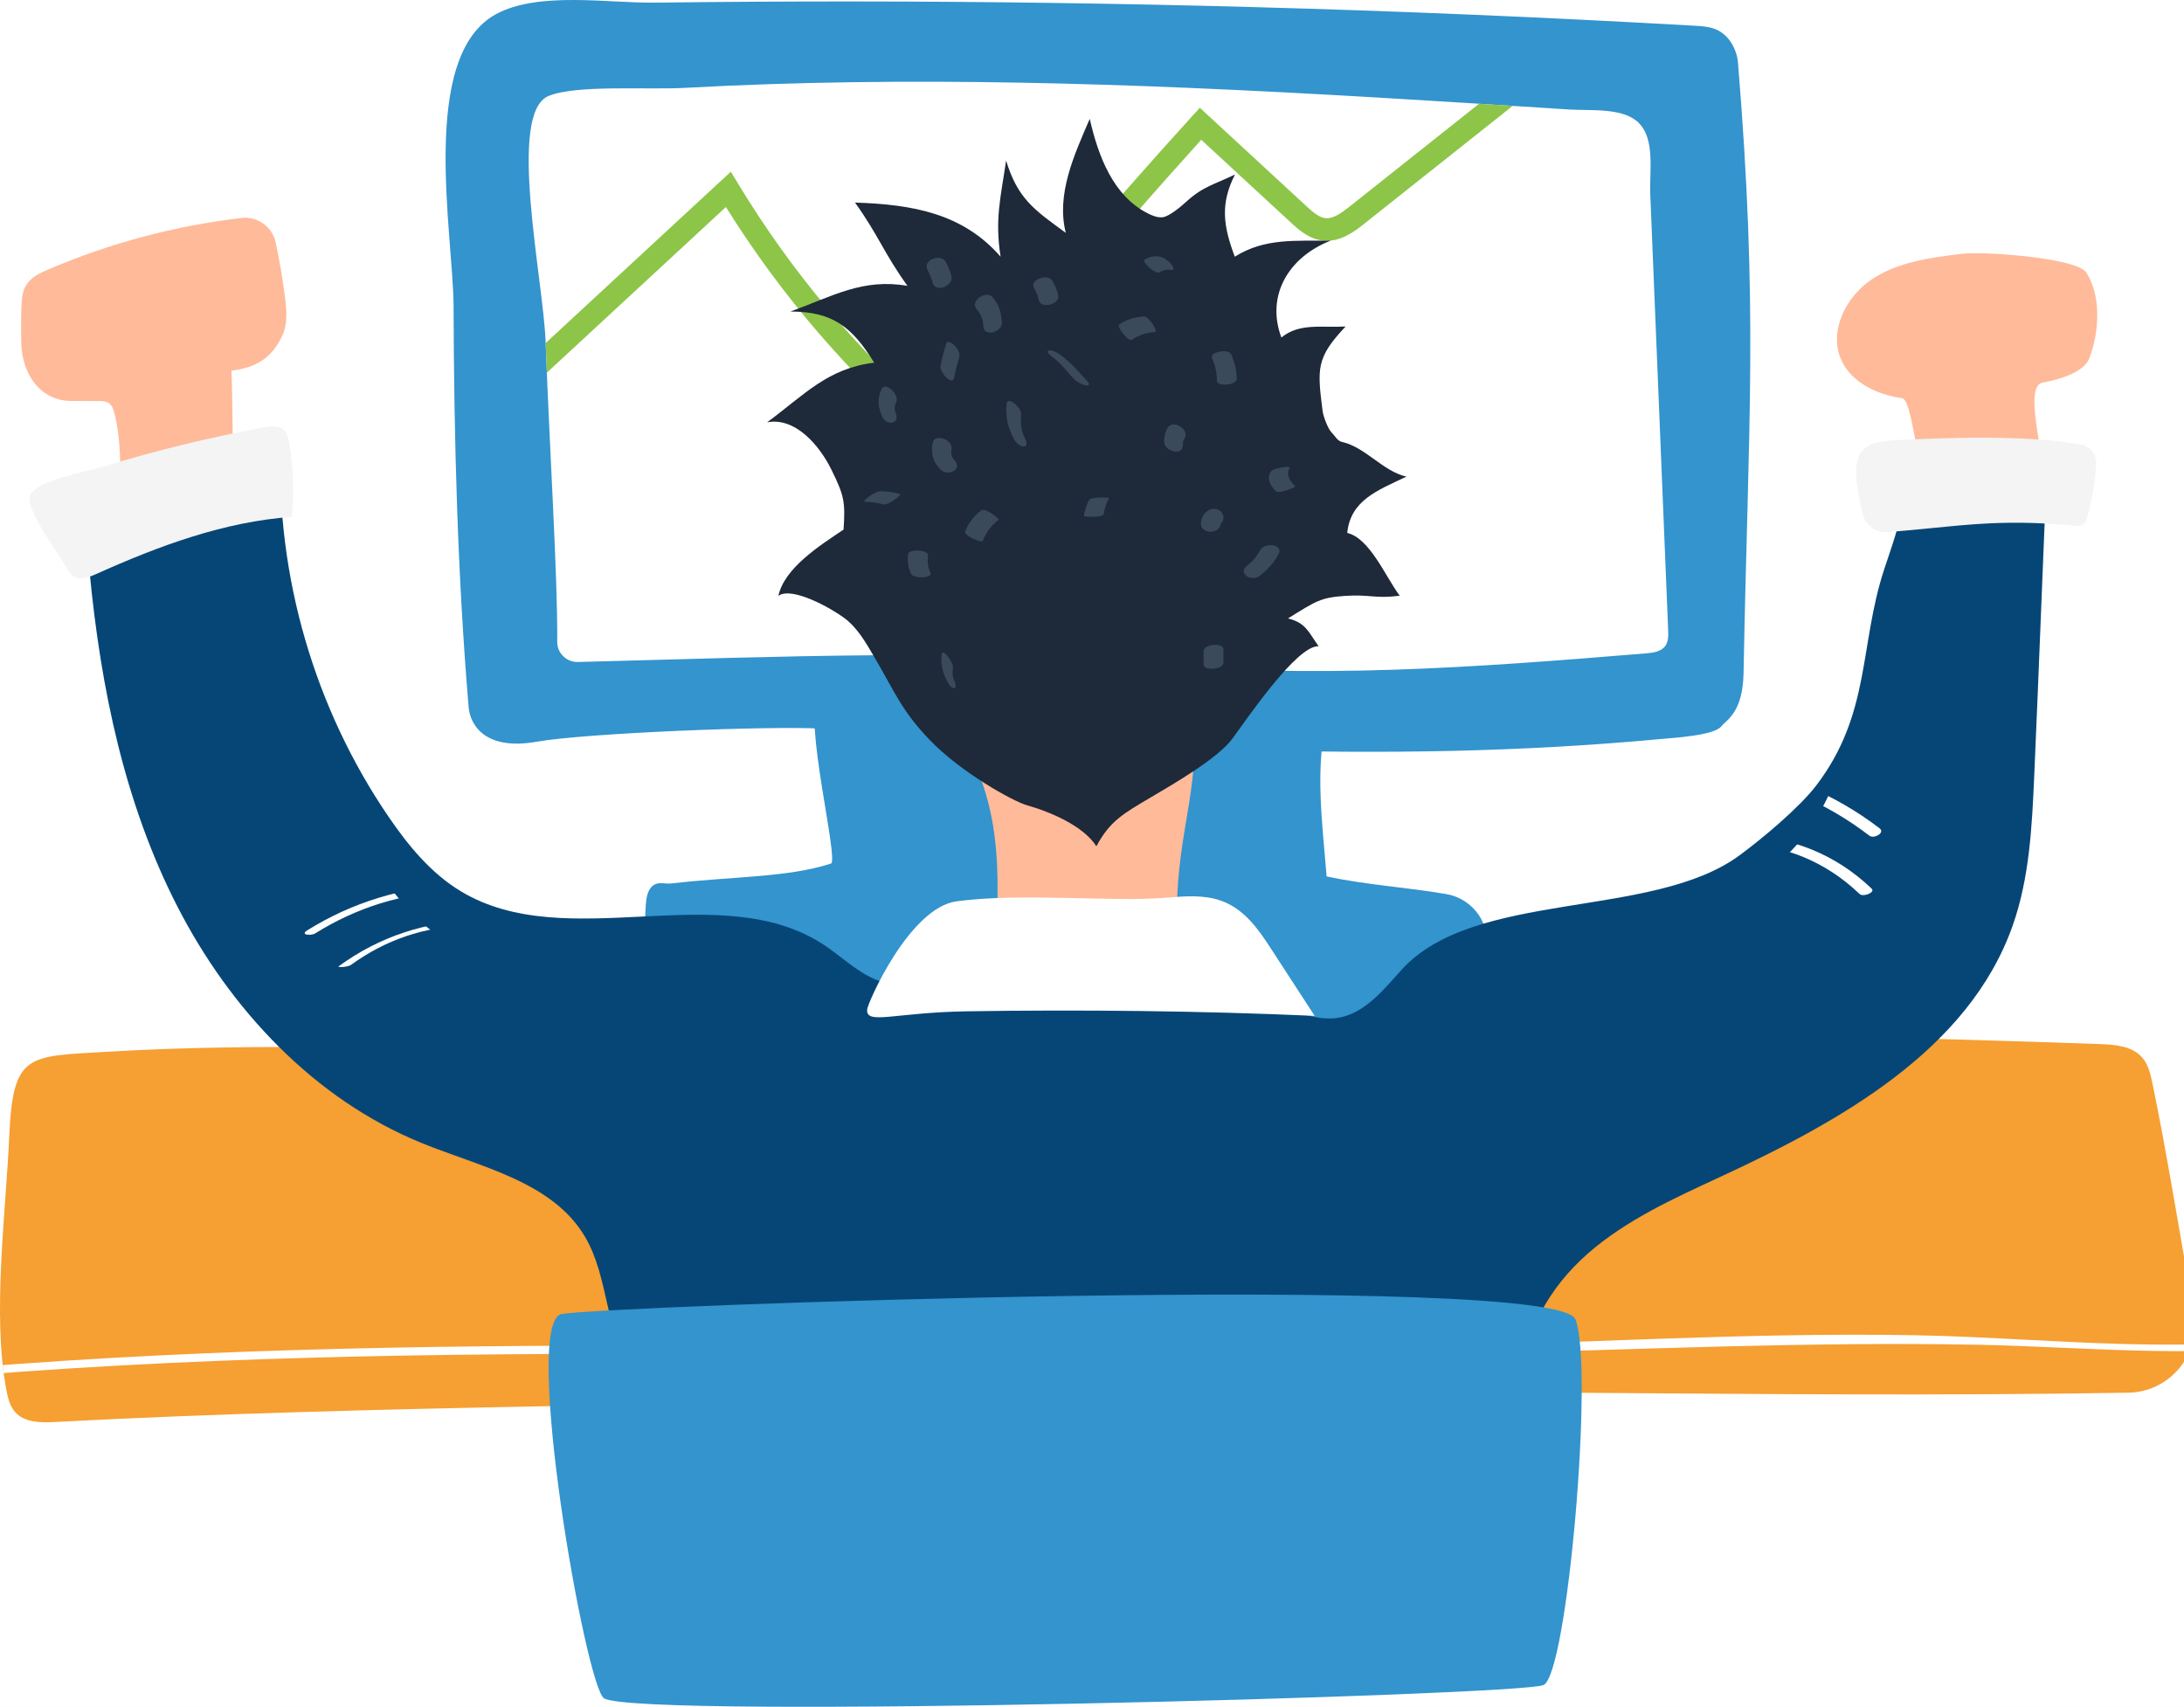
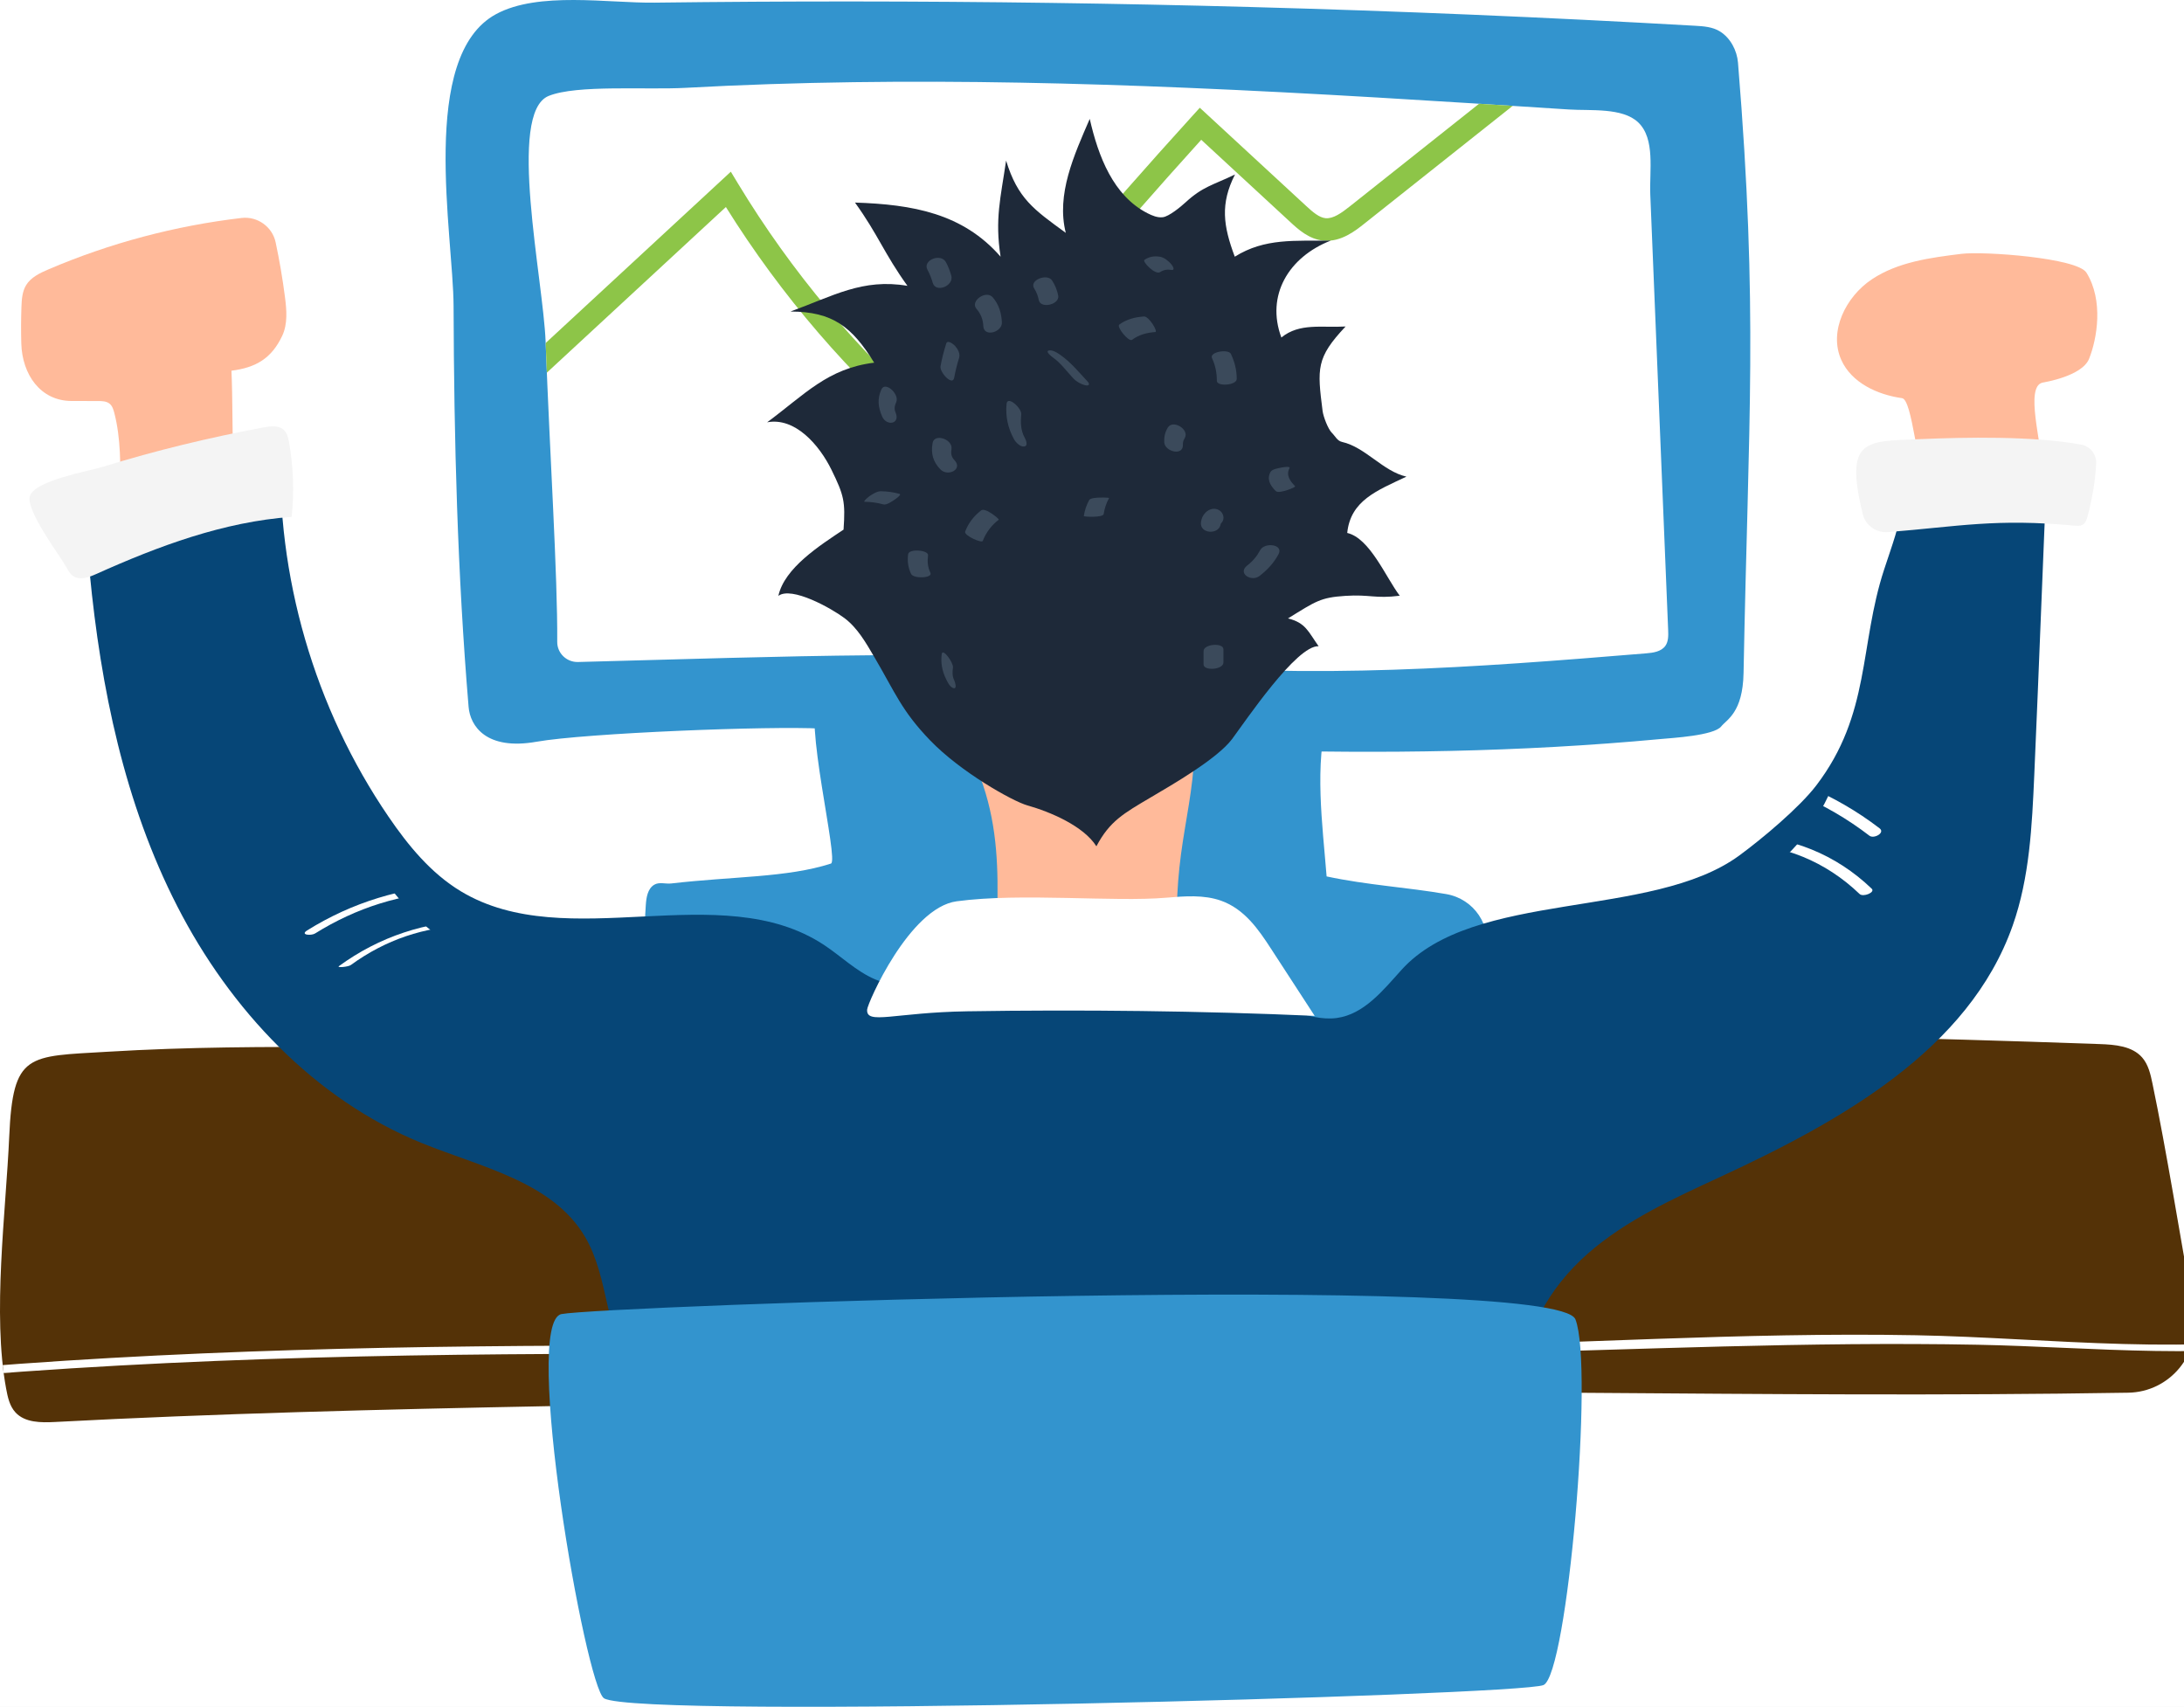
<svg xmlns="http://www.w3.org/2000/svg" width="238" height="186" viewBox="0 0 238 186" fill="none">
-   <g clip-path="url(#clip0_998_10982)">
+   <g clip-path="url(#clip0_998_17066)">
    <rect width="238" height="186" fill="white" />
-     <path d="M228.814 113.778C230.484 113.837 232.355 113.989 233.446 115.247C234.123 116.025 234.356 117.08 234.565 118.086C236.07 125.286 237.574 134.691 239.077 143.061C239.883 147.537 236.49 151.695 231.924 151.77C191.144 152.444 154.458 151.003 113.678 152.153C79.136 153.126 40.493 153.131 5.987 154.961C4.459 155.041 2.713 155.041 1.681 153.914C1.048 153.225 0.841 152.256 0.67 151.336C-0.849 143.165 0.637 132.154 1.005 123.853C1.41 114.692 3.018 115.136 11.736 114.613C29.405 113.549 45.35 114.558 63.04 113.902C98.417 112.593 133.825 112.105 169.227 112.438C189.094 112.625 208.959 113.072 228.814 113.778Z" fill="#F69F32" />
-     <mask id="mask0_998_10982" style="mask-type:luminance" maskUnits="userSpaceOnUse" x="0" y="112" width="240" height="43">
+     <path d="M228.814 113.778C230.484 113.837 232.355 113.989 233.446 115.247C234.123 116.025 234.356 117.08 234.565 118.086C236.07 125.286 237.574 134.691 239.077 143.061C239.883 147.537 236.49 151.695 231.924 151.77C191.144 152.444 154.458 151.003 113.678 152.153C79.136 153.126 40.493 153.131 5.987 154.961C4.459 155.041 2.713 155.041 1.681 153.914C1.048 153.225 0.841 152.256 0.67 151.336C-0.849 143.165 0.637 132.154 1.005 123.853C1.41 114.692 3.018 115.136 11.736 114.613C29.405 113.549 45.35 114.558 63.04 113.902C98.417 112.593 133.825 112.105 169.227 112.438C189.094 112.625 208.959 113.072 228.814 113.778Z" fill="#543207" />
+     <mask id="mask0_998_17066" style="mask-type:luminance" maskUnits="userSpaceOnUse" x="0" y="112" width="240" height="43">
      <path d="M228.814 113.778C230.484 113.837 232.355 113.989 233.446 115.247C234.123 116.025 234.356 117.08 234.565 118.086C236.07 125.286 237.574 134.691 239.077 143.061C239.883 147.537 236.49 151.695 231.924 151.77C191.144 152.444 154.458 151.003 113.678 152.153C79.136 153.126 40.493 153.131 5.987 154.961C4.459 155.041 2.713 155.041 1.681 153.914C1.048 153.225 0.841 152.256 0.67 151.336C-0.849 143.165 0.637 132.154 1.005 123.853C1.41 114.692 3.018 115.136 11.736 114.613C29.405 113.549 45.35 114.558 63.04 113.902C98.417 112.593 133.825 112.105 169.227 112.438C189.094 112.625 208.959 113.072 228.814 113.778Z" fill="white" />
    </mask>
-     <g mask="url(#mask0_998_10982)">
+     <g mask="url(#mask0_998_17066)">
      <path d="M-7.998 150.312C47.942 145.307 104.073 148.871 160.123 147.519C178.659 147.073 196.984 146.191 215.525 146.544C227.987 146.782 241.8 148.36 254.115 145.804C254.999 145.62 254.769 144.809 253.895 144.99C239.579 147.961 223.297 145.774 208.774 145.508C189.804 145.158 170.947 146.499 151.979 146.794C98.695 147.621 45.342 144.669 -7.829 149.427C-8.569 149.493 -8.983 150.4 -7.998 150.312Z" fill="white" />
    </g>
    <path d="M12.462 45.017C12.365 44.642 12.247 44.243 11.945 43.995C11.606 43.716 11.129 43.702 10.689 43.702L7.801 43.697C4.406 43.692 2.415 40.809 2.321 37.428C2.284 36.097 2.29 34.766 2.337 33.435C2.366 32.627 2.422 31.783 2.838 31.088C3.358 30.224 4.338 29.758 5.27 29.359C11.968 26.492 19.087 24.6 26.328 23.752C28.052 23.551 29.676 24.711 30.036 26.402C30.455 28.372 30.795 30.36 31.052 32.355C31.237 33.783 31.367 35.298 30.753 36.598C29.604 39.034 27.904 40.064 25.223 40.397C25.489 46.542 25 52.265 26.577 58.212C26.317 57.236 14.759 61.625 13.837 61.731C12.295 56.756 13.882 50.541 12.462 45.017Z" fill="#FFBA9A" />
    <path d="M184.709 2.806C185.652 2.86 186.643 2.929 187.441 3.432C188.578 4.146 189.288 5.497 189.397 6.831C191.621 33.949 190.528 45.626 190.003 73.345C189.921 77.674 188.167 78.411 187.57 79.161C186.771 80.166 182.228 80.419 180.947 80.539C149.999 83.422 121.381 81.199 89.475 79.4C83.99 79.091 63.866 79.878 58.457 80.833C52.983 81.798 51.239 79.116 51.065 77.035C49.849 62.512 49.475 47.934 49.428 33.365C49.404 25.589 45.607 6.118 54.058 1.54C58.677 -0.962 66.295 0.353 71.331 0.289C78.532 0.199 85.734 0.155 92.936 0.159C107.339 0.169 121.744 0.369 136.142 0.76C152.341 1.2 168.533 1.883 184.709 2.806Z" fill="#3394CE" />
    <path d="M170.968 11.931C173.333 12.083 176.808 11.705 178.522 13.336C180.405 15.129 179.733 18.615 179.839 21.206C180.488 37.031 181.137 52.857 181.787 68.683C181.809 69.269 181.82 69.903 181.48 70.384C181.033 71.01 180.163 71.137 179.392 71.199C160.183 72.786 143.521 73.998 124.319 72.321C105.786 70.702 85.225 71.563 62.989 72.142C61.751 72.175 60.717 71.187 60.724 69.954C60.771 62.626 59.918 49.663 59.459 37.264C59.206 30.437 55.232 12.298 59.791 10.453C62.861 9.21 70.442 9.808 74.695 9.572C80.812 9.236 86.937 9.039 93.062 8.954C105.151 8.786 117.242 9.061 129.318 9.566C143.211 10.146 157.091 11.038 170.968 11.931Z" fill="white" />
-     <path d="M90.551 94.109C85.796 95.645 79.863 95.496 73.15 96.275C72.518 96.347 71.833 96.087 71.29 96.417C70.582 96.844 70.434 97.789 70.378 98.612C69.964 104.589 70.655 107.859 72.196 113.651C101.655 115.081 131.357 116.498 160.505 111.996C160.868 109.673 161.312 106.679 161.935 103.879C162.603 100.88 160.646 97.962 157.604 97.433C153.316 96.688 149.02 96.461 144.568 95.508C144.113 89.794 143.213 83.401 144.713 77.865C131.597 76.841 119.906 76.601 106.766 75.948C103.487 75.786 91.414 73.4 89.204 75.919C87.438 77.931 91.456 93.816 90.551 94.109Z" fill="#3394CE" />
-     <path d="M106.435 83.701C106.27 83.304 106.094 82.865 106.226 82.457C106.438 81.789 107.289 81.614 107.991 81.555C114.774 80.978 121.569 80.551 128.371 80.275C128.796 80.26 129.253 80.252 129.601 80.495C130.108 80.85 130.16 81.567 130.141 82.184C130.035 85.855 129.18 89.46 128.698 93.102C127.673 100.829 128.34 108.775 130.638 116.228C124.12 116.804 110.15 120.876 108.932 111.87C107.615 102.122 110.479 93.394 106.435 83.701Z" fill="#FFBA9A" />
-     <mask id="mask1_998_10982" style="mask-type:luminance" maskUnits="userSpaceOnUse" x="57" y="8" width="125" height="66">
-       <path d="M170.97 11.931C173.335 12.083 176.81 11.705 178.524 13.336C180.407 15.129 179.735 18.615 179.841 21.206C180.49 37.031 181.139 52.857 181.788 68.683C181.811 69.269 181.822 69.903 181.482 70.384C181.035 71.01 180.165 71.137 179.394 71.199C160.185 72.786 143.523 73.998 124.321 72.321C105.788 70.702 85.227 71.563 62.991 72.142C61.752 72.175 60.719 71.187 60.726 69.954C60.773 62.626 59.92 49.663 59.461 37.264C59.208 30.437 55.234 12.298 59.793 10.453C62.863 9.21 70.444 9.808 74.697 9.572C80.814 9.236 86.939 9.039 93.064 8.954C105.153 8.786 117.244 9.061 129.32 9.566C143.213 10.146 157.093 11.038 170.97 11.931Z" fill="white" />
+     <path d="M90.55 94.109C85.794 95.645 79.862 95.496 73.149 96.275C72.517 96.347 71.832 96.087 71.289 96.417C70.581 96.844 70.433 97.789 70.377 98.612C69.963 104.589 70.654 107.859 72.195 113.651C101.654 115.081 131.356 116.498 160.504 111.996C160.867 109.673 161.311 106.679 161.934 103.879C162.602 100.88 160.645 97.962 157.603 97.433C153.315 96.688 149.019 96.461 144.567 95.508C144.112 89.794 143.212 83.401 144.712 77.865C131.597 76.841 119.905 76.601 106.765 75.948C103.486 75.786 91.413 73.4 89.203 75.919C87.437 77.931 91.455 93.816 90.55 94.109Z" fill="#3394CE" />
+     <path d="M106.434 83.701C106.269 83.304 106.093 82.865 106.225 82.457C106.437 81.789 107.288 81.614 107.99 81.555C114.773 80.978 121.568 80.551 128.37 80.275C128.795 80.26 129.252 80.252 129.6 80.495C130.107 80.85 130.159 81.567 130.14 82.184C130.034 85.855 129.179 89.46 128.697 93.102C127.672 100.829 128.339 108.775 130.637 116.228C124.119 116.804 110.149 120.876 108.931 111.87C107.614 102.122 110.478 93.394 106.434 83.701Z" fill="#FFBA9A" />
+     <mask id="mask1_998_17066" style="mask-type:luminance" maskUnits="userSpaceOnUse" x="57" y="8" width="125" height="66">
+       <path d="M170.969 11.931C173.334 12.083 176.809 11.705 178.523 13.336C180.406 15.129 179.734 18.615 179.84 21.206C180.489 37.031 181.138 52.857 181.787 68.683C181.81 69.269 181.821 69.903 181.481 70.384C181.034 71.01 180.164 71.137 179.393 71.199C160.184 72.786 143.522 73.998 124.32 72.321C105.787 70.702 85.226 71.563 62.99 72.142C61.752 72.175 60.718 71.187 60.725 69.954C60.772 62.626 59.919 49.663 59.46 37.264C59.207 30.437 55.233 12.298 59.792 10.453C62.862 9.21 70.443 9.808 74.696 9.572C80.813 9.236 86.938 9.039 93.063 8.954C105.152 8.786 117.243 9.061 129.319 9.566C143.212 10.146 157.092 11.038 170.969 11.931Z" fill="white" />
    </mask>
-     <g mask="url(#mask1_998_10982)">
-       <path d="M51.063 50.872C50.986 50.872 50.908 50.865 50.831 50.851C50.163 50.723 49.723 50.082 49.85 49.414C50.576 45.61 53.652 42.761 55.897 40.682L79.643 18.71L80.426 20.005C86.238 29.603 93.458 38.213 101.904 45.611C110.84 34.368 120.259 23.288 129.913 12.662L130.75 11.742L142.321 22.427C143.079 23.129 143.765 23.712 144.463 23.779C145.3 23.85 146.192 23.205 147.116 22.474L169.994 4.309C175.305 0.093 180.797 -4.266 185.088 -9.596C185.514 -10.126 186.29 -10.208 186.821 -9.785C187.352 -9.36 187.437 -8.589 187.011 -8.059C182.549 -2.516 176.947 1.93 171.53 6.23L148.653 24.394C147.706 25.146 146.138 26.393 144.231 26.225C142.642 26.074 141.44 24.964 140.643 24.227L130.905 15.233C121.293 25.856 111.92 36.922 103.039 48.143L102.242 49.15L101.267 48.315C92.588 40.886 85.138 32.229 79.105 22.56L57.574 42.48C54.989 44.877 52.805 47.086 52.274 49.874C52.161 50.462 51.644 50.872 51.063 50.872Z" fill="#8DC548" />
+     <g mask="url(#mask1_998_17066)">
+       <path d="M51.061 50.872C50.984 50.872 50.906 50.865 50.829 50.851C50.161 50.723 49.721 50.082 49.848 49.414C50.574 45.61 53.65 42.761 55.895 40.682L79.641 18.71L80.424 20.005C86.236 29.603 93.456 38.213 101.902 45.611C110.838 34.368 120.257 23.288 129.911 12.662L130.748 11.742L142.319 22.427C143.077 23.129 143.763 23.712 144.461 23.779C145.298 23.85 146.19 23.205 147.114 22.474L169.992 4.309C175.303 0.093 180.795 -4.266 185.086 -9.596C185.512 -10.126 186.288 -10.208 186.819 -9.785C187.35 -9.36 187.435 -8.589 187.009 -8.059C182.547 -2.516 176.945 1.93 171.528 6.23L148.651 24.394C147.704 25.146 146.136 26.393 144.229 26.225C142.641 26.074 141.438 24.964 140.641 24.227L130.903 15.233C121.291 25.856 111.918 36.922 103.037 48.143L102.24 49.15L101.265 48.315C92.586 40.886 85.136 32.229 79.103 22.56L57.572 42.48C54.987 44.877 52.803 47.086 52.272 49.874C52.159 50.462 51.642 50.872 51.061 50.872Z" fill="#8DC548" />
    </g>
    <path d="M166.041 151.201C165.675 145.629 168.823 140.296 173.032 136.607C177.244 132.918 182.443 130.581 187.528 128.223C200.587 122.167 214.555 114.401 219.33 100.868C221.175 95.638 221.438 90.007 221.683 84.47C222.235 71.984 222.607 61.401 223.16 48.916C216.779 48.185 211.561 48.325 205.18 49.06C208.55 53.736 207.116 56.583 205.324 62.055C202.597 70.378 203.874 77.794 197.928 85.591C196.08 88.015 191.982 91.44 189.518 93.243C179.986 100.211 160.622 96.933 152.723 105.697C150.72 107.918 148.65 110.527 145.679 110.935C144.051 111.158 142.422 110.659 140.842 110.208C129.258 106.901 117.028 105.858 105.049 107.155C101.795 107.509 98.365 108.008 95.358 106.722C93.293 105.84 91.66 104.203 89.786 102.968C78.47 95.514 61.826 104.125 50.221 97.129C46.962 95.164 44.485 92.144 42.345 89.008C34.267 77.18 30.082 62.761 30.58 48.467C22.786 49.143 15.079 50.792 7.697 53.367C8.397 56.359 9.481 59.374 9.775 62.432C10.981 74.968 13.569 87.549 19.32 98.766C25.069 109.983 34.239 119.792 45.947 124.558C52.42 127.194 60.194 128.767 63.743 134.765C66.385 139.227 65.894 145.102 68.887 149.339C97.981 155.907 126.465 149.961 156.296 150.038C160.554 150.049 161.803 151.619 166.041 151.201Z" fill="#064677" />
    <path d="M104.253 98.219C111.308 97.268 121.336 98.324 127.133 97.825C129.123 97.655 131.208 97.494 133.061 98.153C135.609 99.057 137.144 101.285 138.497 103.37C140.088 105.814 141.677 108.259 143.265 110.704C130.916 110.156 117.776 110.011 105.412 110.207C97.437 110.333 94.39 111.714 94.495 110.023C94.537 109.323 99.099 98.914 104.253 98.219Z" fill="white" />
-     <path d="M207.274 43.39C204.573 43.012 201.765 41.703 200.653 39.225C199.257 36.116 201.14 32.332 203.981 30.439C206.821 28.547 210.354 28.08 213.745 27.663C216.197 27.363 226.365 28.101 227.367 29.713C229.252 32.745 228.526 36.931 227.656 39.097C226.885 41.015 222.714 41.666 222.582 41.696C220.622 42.122 222.554 48.51 222.436 50.505C222.213 54.311 219.408 52.785 219.185 56.591C216.465 56.001 211.471 56.863 210.145 53.904C208.911 51.152 208.407 43.548 207.274 43.39Z" fill="#FFBA9A" />
+     <path d="M207.275 43.39C204.574 43.012 201.765 41.703 200.654 39.225C199.258 36.116 201.141 32.332 203.982 30.439C206.822 28.547 210.355 28.08 213.746 27.663C216.198 27.363 226.366 28.101 227.368 29.713C229.253 32.745 228.527 36.931 227.657 39.097C226.886 41.015 222.715 41.666 222.583 41.696C220.623 42.122 222.555 48.51 222.437 50.505C222.214 54.311 219.409 52.785 219.186 56.591C216.466 56.001 211.472 56.863 210.146 53.904C208.912 51.152 208.408 43.548 207.275 43.39Z" fill="#FFBA9A" />
    <path d="M28.767 46.568C29.516 46.433 30.389 46.336 30.939 46.859C31.296 47.199 31.411 47.714 31.498 48.198C31.973 50.877 32.068 53.621 31.783 56.326C24.363 56.861 17.263 59.507 10.484 62.555C9.675 62.919 8.678 63.276 7.954 62.765C7.644 62.545 7.449 62.202 7.266 61.869C6.522 60.523 2.678 55.481 3.283 53.998C3.974 52.312 9.626 51.362 11.218 50.87C16.978 49.084 22.839 47.675 28.767 46.568Z" fill="#F4F4F4" />
    <path d="M209.195 47.855C214.123 47.646 221.491 47.49 226.77 48.446C227.746 48.621 228.46 49.473 228.427 50.462C228.361 52.397 227.953 54.507 227.499 56.24C227.4 56.617 227.257 57.031 226.909 57.208C226.664 57.333 226.373 57.31 226.1 57.285C217.485 56.479 213.479 57.369 205.728 57.988C204.47 58.087 203.299 57.26 202.998 56.039C200.955 47.727 203.343 48.104 209.195 47.855Z" fill="#F4F4F4" />
-     <path d="M65.824 185.073C63.833 183.853 56.834 144.068 61.185 143.202C65.535 142.335 169.652 138.58 171.683 143.778C173.712 148.976 170.813 182.474 168.203 183.629C165.593 184.785 69.595 187.384 65.824 185.073Z" fill="#3394CE" />
+     <path d="M65.823 185.073C63.832 183.853 56.834 144.068 61.184 143.202C65.534 142.335 169.651 138.58 171.682 143.778C173.711 148.976 170.812 182.474 168.202 183.629C165.592 184.785 69.594 187.384 65.823 185.073Z" fill="#3394CE" />
    <path d="M129.195 22.053C128.683 22.522 127.399 23.593 126.708 23.673C126.132 23.739 125.568 23.501 125.051 23.238C121.315 21.335 119.683 17.031 118.754 12.956C117.04 16.912 115.084 21.197 116.144 25.374C112.644 22.829 110.901 21.626 109.639 17.499C109.039 21.607 108.4 23.87 109.039 27.973C104.927 23.25 99.445 22.276 93.172 22.075C95.706 25.595 96.353 27.632 98.887 31.149C94.004 30.316 90.795 32.256 86.142 33.949C90.75 33.963 92.848 35.614 95.262 39.523C90.186 40.149 87.705 42.981 83.6 46.02C86.631 45.45 89.271 48.458 90.621 51.218C91.971 53.98 92.137 54.652 91.926 57.715C89.321 59.457 85.491 61.885 84.821 64.936C86.26 63.86 90.585 66.279 92.022 67.356C93.457 68.436 94.366 70.052 95.276 71.598C97.552 75.465 98.238 77.439 101.352 80.673C104.688 84.138 110.342 87.313 111.959 87.769C114.471 88.476 118.092 90.023 119.479 92.225C120.929 89.482 122.436 88.647 125.424 86.883C127.749 85.511 132.656 82.689 134.271 80.53C135.704 78.61 141.295 70.291 143.695 70.423C142.545 68.803 142.291 67.881 140.361 67.391C143.406 65.512 143.89 65.114 146.596 64.936C149.3 64.757 149.845 65.263 152.535 64.92C151.011 62.901 149.284 58.652 146.813 58.078C147.179 54.54 150.041 53.467 153.266 51.941C150.711 51.368 148.804 48.736 146.25 48.16C145.717 48.04 145.534 47.557 145.146 47.176C144.717 46.755 144.207 45.388 144.13 44.794C143.542 40.147 143.417 38.996 146.634 35.58C144.066 35.732 141.626 35.157 139.635 36.78C137.93 32.183 140.431 28.013 145.011 26.22C141.134 26.27 137.841 25.918 134.559 27.973C133.301 24.612 132.957 22.217 134.582 19.017C132.167 20.176 131.07 20.327 129.195 22.053Z" fill="#1E2939" />
-     <mask id="mask2_998_10982" style="mask-type:luminance" maskUnits="userSpaceOnUse" x="6" y="54" width="216" height="104">
+     <mask id="mask2_998_17066" style="mask-type:luminance" maskUnits="userSpaceOnUse" x="6" y="54" width="216" height="104">
      <path d="M164.66 156.768C164.294 151.196 167.442 145.864 171.652 142.174C175.863 138.486 181.062 136.148 186.147 133.79C199.207 127.734 213.175 119.968 217.95 106.435C219.794 101.206 220.057 95.575 220.302 90.037C220.854 77.552 221.226 66.968 221.78 54.483C215.398 53.752 210.18 53.892 203.799 54.627C207.169 59.303 205.735 62.15 203.943 67.622C201.216 75.945 202.494 83.361 196.548 91.158C194.7 93.582 190.602 97.007 188.138 98.81C178.605 105.778 159.241 102.5 151.342 111.264C149.34 113.485 147.269 116.094 144.298 116.502C142.67 116.725 141.041 116.226 139.461 115.775C127.877 112.468 115.647 111.425 103.668 112.722C100.414 113.076 96.984 113.575 93.977 112.289C91.912 111.407 90.279 109.77 88.405 108.535C77.089 101.081 60.445 109.692 48.84 102.696C45.581 100.731 43.105 97.711 40.964 94.575C32.886 82.748 28.701 68.329 29.199 54.034C21.405 54.71 13.698 56.36 6.316 58.934C7.016 61.926 8.1 64.941 8.394 68C9.6 80.535 12.188 93.116 17.939 104.333C23.688 115.55 32.859 125.359 44.566 130.125C51.039 132.761 58.813 134.334 62.362 140.333C65.004 144.794 64.513 150.67 67.506 154.906C96.6 161.474 125.084 155.528 154.915 155.606C159.173 155.616 160.422 157.186 164.66 156.768Z" fill="white" />
    </mask>
-     <g mask="url(#mask2_998_10982)">
-       <path d="M38.228 105.165C41.984 102.427 46.266 100.958 50.924 100.875C51.222 100.869 52.534 100.293 51.854 100.305C46.407 100.402 41.336 102.072 36.937 105.281C36.652 105.489 37.95 105.369 38.228 105.165Z" fill="white" />
-       <path d="M34.331 101.727C38.838 98.913 43.749 97.366 49.07 97.148C49.544 97.129 50.603 96.392 49.65 96.431C43.85 96.668 38.391 98.321 33.468 101.394C32.656 101.901 33.919 101.984 34.331 101.727Z" fill="white" />
-       <path d="M189.17 91.935C194.308 91.974 198.949 93.875 202.644 97.421C203.034 97.796 204.387 97.25 203.966 96.845C200.077 93.109 195.107 91.101 189.708 91.059C189.125 91.056 188.206 91.927 189.17 91.935Z" fill="white" />
+     <g mask="url(#mask2_998_17066)">
+       <path d="M38.229 105.165C41.985 102.427 46.267 100.958 50.925 100.875C51.223 100.869 52.535 100.293 51.855 100.305C46.408 100.402 41.337 102.072 36.938 105.281C36.653 105.489 37.951 105.369 38.229 105.165Z" fill="white" />
+       <path d="M34.332 101.727C38.839 98.913 43.75 97.366 49.071 97.148C49.544 97.129 50.604 96.392 49.651 96.431C43.851 96.668 38.392 98.321 33.469 101.394C32.657 101.901 33.92 101.984 34.332 101.727Z" fill="white" />
+       <path d="M189.172 91.935C194.31 91.974 198.951 93.875 202.646 97.421C203.035 97.796 204.389 97.25 203.968 96.845C200.079 93.109 195.109 91.101 189.71 91.059C189.127 91.056 188.208 91.927 189.172 91.935Z" fill="white" />
      <path d="M195.984 86.573C198.763 87.736 201.335 89.242 203.721 91.073C204.205 91.444 205.466 90.758 204.828 90.267C202.36 88.374 199.687 86.839 196.816 85.638C196.233 85.395 195.154 86.227 195.984 86.573Z" fill="white" />
    </g>
    <path d="M106.405 33.646C106.877 34.197 107.124 34.798 107.155 35.525C107.209 36.801 109.224 36.2 109.179 35.146C109.137 34.129 108.862 33.192 108.189 32.407C107.461 31.558 105.69 32.811 106.405 33.646Z" fill="#3B4A5B" />
    <path d="M112.705 31.442C112.964 31.846 113.107 32.233 113.201 32.702C113.397 33.689 115.515 33.195 115.315 32.195C115.198 31.605 114.977 31.075 114.65 30.567C114.13 29.76 112.108 30.518 112.705 31.442Z" fill="#3B4A5B" />
-     <path d="M103.118 37.434C102.859 38.246 102.647 39.066 102.494 39.904C102.372 40.565 103.806 42.12 103.981 41.164C104.115 40.434 104.291 39.723 104.516 39.015C104.665 38.551 104.385 38.045 104.082 37.702C103.954 37.555 103.265 36.971 103.118 37.434Z" fill="#3B4A5B" />
-     <path d="M96.046 42.443C95.585 43.473 95.69 44.355 96.125 45.374C96.591 46.469 98.145 46.24 97.59 44.936C97.419 44.541 97.499 44.2 97.666 43.823C98.049 42.966 96.471 41.49 96.046 42.443Z" fill="#3B4A5B" />
-     <path d="M101.63 48.264C101.426 49.404 101.661 50.313 102.479 51.152C103.292 51.988 104.986 51.147 103.996 50.13C103.678 49.803 103.605 49.42 103.685 48.974C103.885 47.869 101.825 47.183 101.63 48.264Z" fill="#3B4A5B" />
+     <path d="M103.117 37.434C102.858 38.246 102.646 39.066 102.493 39.904C102.371 40.565 103.805 42.12 103.981 41.164C104.114 40.434 104.29 39.723 104.515 39.015C104.664 38.551 104.384 38.045 104.081 37.702C103.953 37.555 103.264 36.971 103.117 37.434Z" fill="#3B4A5B" />
+     <path d="M96.046 42.443C95.584 43.473 95.689 44.355 96.124 45.374C96.59 46.469 98.144 46.24 97.589 44.936C97.418 44.541 97.499 44.2 97.666 43.823C98.048 42.966 96.47 41.49 96.046 42.443Z" fill="#3B4A5B" />
+     <path d="M101.631 48.264C101.427 49.404 101.662 50.313 102.48 51.152C103.293 51.988 104.987 51.147 103.997 50.13C103.679 49.803 103.606 49.42 103.686 48.974C103.886 47.869 101.826 47.183 101.631 48.264Z" fill="#3B4A5B" />
    <path d="M101.07 29.394C101.322 29.853 101.501 30.337 101.651 30.837C101.983 31.962 103.998 31.149 103.662 30.016C103.514 29.515 103.335 29.032 103.083 28.573C102.514 27.537 100.506 28.368 101.07 29.394Z" fill="#3B4A5B" />
    <path d="M114.715 38.937C115.587 39.547 116.231 40.453 116.953 41.223C117.29 41.585 117.8 41.877 118.286 41.987C118.675 42.075 118.795 41.87 118.522 41.578C117.562 40.554 116.699 39.478 115.538 38.667C115.246 38.461 114.65 38.076 114.262 38.204C113.899 38.324 114.635 38.88 114.715 38.937Z" fill="#3B4A5B" />
-     <path d="M109.689 44.02C109.561 45.398 109.835 46.634 110.491 47.85C110.673 48.19 111.176 48.727 111.62 48.653C112.099 48.573 111.763 47.88 111.644 47.658C111.223 46.879 111.206 45.995 111.286 45.137C111.347 44.473 109.777 43.054 109.689 44.02Z" fill="#3B4A5B" />
-     <path d="M123.371 37.03C124.111 36.474 124.983 36.248 125.896 36.184C126.22 36.162 125.209 34.451 124.663 34.488C123.7 34.555 122.75 34.788 121.969 35.375C121.647 35.617 123.003 37.307 123.371 37.03Z" fill="#3B4A5B" />
-     <path d="M126.422 29.654C126.818 29.399 127.182 29.343 127.645 29.414C128.122 29.486 127.772 28.947 127.64 28.794C127.339 28.448 126.865 28.046 126.392 27.975C125.757 27.879 125.256 27.965 124.715 28.313C124.438 28.489 125.88 30.002 126.422 29.654Z" fill="#3B4A5B" />
-     <path d="M132.081 39.033C132.45 39.83 132.608 40.635 132.608 41.511C132.61 42.145 134.773 42.001 134.773 41.292C134.773 40.318 134.55 39.45 134.141 38.57C133.877 38.002 131.755 38.336 132.081 39.033Z" fill="#3B4A5B" />
+     <path d="M109.689 44.02C109.562 45.398 109.836 46.634 110.492 47.85C110.674 48.19 111.177 48.727 111.621 48.653C112.1 48.573 111.764 47.88 111.645 47.658C111.224 46.879 111.207 45.995 111.287 45.137C111.348 44.473 109.778 43.054 109.689 44.02Z" fill="#3B4A5B" />
+     <path d="M123.372 37.03C124.112 36.474 124.984 36.248 125.897 36.184C126.221 36.162 125.21 34.451 124.664 34.488C123.701 34.555 122.751 34.788 121.97 35.375C121.648 35.617 123.004 37.307 123.372 37.03Z" fill="#3B4A5B" />
+     <path d="M126.423 29.654C126.819 29.399 127.183 29.343 127.646 29.414C128.123 29.486 127.773 28.947 127.641 28.794C127.34 28.448 126.866 28.046 126.393 27.975C125.758 27.879 125.257 27.965 124.716 28.313C124.439 28.489 125.881 30.002 126.423 29.654Z" fill="#3B4A5B" />
+     <path d="M132.08 39.033C132.449 39.83 132.607 40.635 132.607 41.511C132.609 42.145 134.772 42.001 134.772 41.292C134.772 40.318 134.549 39.45 134.14 38.57C133.876 38.002 131.754 38.336 132.08 39.033Z" fill="#3B4A5B" />
    <path d="M127.252 46.61C126.954 47.119 126.845 47.606 126.871 48.194C126.92 49.222 128.964 49.732 128.905 48.469C128.893 48.178 128.961 47.99 129.105 47.743C129.659 46.798 127.804 45.669 127.252 46.61Z" fill="#3B4A5B" />
-     <path d="M98.963 60.398C98.864 61.159 98.958 61.843 99.285 62.538C99.553 63.102 101.667 63.006 101.393 62.425C101.095 61.795 101.046 61.204 101.135 60.521C101.212 59.937 99.047 59.756 98.963 60.398Z" fill="#3B4A5B" />
+     <path d="M98.962 60.398C98.863 61.159 98.957 61.843 99.284 62.538C99.552 63.102 101.667 63.006 101.392 62.425C101.094 61.795 101.045 61.204 101.134 60.521C101.211 59.937 99.046 59.756 98.962 60.398Z" fill="#3B4A5B" />
    <path d="M94.24 54.682C94.938 54.692 95.599 54.784 96.271 54.97C96.617 55.067 97.247 54.609 97.508 54.439C97.562 54.403 98.301 53.897 98.026 53.821C97.355 53.636 96.694 53.544 95.996 53.534C95.571 53.526 95.096 53.842 94.759 54.063C94.731 54.081 93.969 54.677 94.24 54.682Z" fill="#3B4A5B" />
-     <path d="M106.915 55.621C106.117 56.242 105.539 56.99 105.175 57.931C105.015 58.345 106.985 59.232 107.096 58.946C107.462 58.005 108.04 57.255 108.837 56.635C108.924 56.567 107.373 55.266 106.915 55.621Z" fill="#3B4A5B" />
-     <path d="M102.625 71.278C102.499 72.214 102.667 73.098 103.074 73.949C103.234 74.28 103.516 74.921 103.94 74.997C104.335 75.07 104.038 74.233 103.98 74.116C103.761 73.656 103.784 73.235 103.85 72.745C103.919 72.227 102.722 70.564 102.625 71.278Z" fill="#3B4A5B" />
+     <path d="M106.916 55.621C106.118 56.242 105.54 56.99 105.176 57.931C105.016 58.345 106.986 59.232 107.097 58.946C107.463 58.005 108.041 57.255 108.837 56.635C108.924 56.567 107.374 55.266 106.916 55.621Z" fill="#3B4A5B" />
+     <path d="M102.624 71.278C102.499 72.214 102.666 73.098 103.073 73.949C103.233 74.28 103.515 74.921 103.939 74.997C104.334 75.07 104.037 74.233 103.979 74.116C103.76 73.656 103.783 73.235 103.849 72.745C103.918 72.227 102.721 70.564 102.624 71.278Z" fill="#3B4A5B" />
    <path d="M138.46 51.418C138.016 52.227 138.418 52.901 139.017 53.506C139.236 53.729 139.877 53.521 140.127 53.457C140.174 53.445 141.246 53.096 141.126 52.975C140.595 52.438 140.11 51.774 140.522 51.021C140.66 50.771 139.788 50.926 139.718 50.939C139.424 50.997 138.629 51.109 138.46 51.418Z" fill="#3B4A5B" />
    <path d="M137.333 59.946C136.978 60.608 136.522 61.157 135.925 61.617C134.802 62.486 136.374 63.447 137.254 62.768C138.109 62.106 138.813 61.353 139.325 60.397C139.911 59.303 137.804 59.069 137.333 59.946Z" fill="#3B4A5B" />
    <path d="M131.379 55.852C131.078 56.153 130.935 56.477 130.876 56.895C130.695 58.191 132.856 58.327 133.027 57.093C133.053 57.058 133.079 57.019 133.105 56.981C133.502 56.586 133.333 55.907 132.9 55.624C132.392 55.292 131.783 55.45 131.379 55.852Z" fill="#3B4A5B" />
-     <path d="M131.158 70.96C131.158 71.442 131.158 71.923 131.158 72.405C131.158 73.144 133.323 72.993 133.323 72.194C133.323 71.714 133.323 71.232 133.323 70.751C133.323 70.013 131.158 70.163 131.158 70.96Z" fill="#3B4A5B" />
+     <path d="M131.157 70.96C131.157 71.442 131.157 71.923 131.157 72.405C131.157 73.144 133.322 72.993 133.322 72.194C133.322 71.714 133.322 71.232 133.322 70.751C133.322 70.013 131.157 70.163 131.157 70.96Z" fill="#3B4A5B" />
    <path d="M118.687 54.504C118.389 55.058 118.203 55.614 118.107 56.236C118.094 56.325 120.21 56.425 120.272 56.02C120.368 55.398 120.554 54.843 120.852 54.287C120.9 54.199 119.802 54.219 119.752 54.225C119.52 54.247 118.821 54.254 118.687 54.504Z" fill="#3B4A5B" />
  </g>
  <defs>
-     <clipPath id="clip0_998_10982">
+     <clipPath id="clip0_998_17066">
      <rect width="238" height="186" fill="white" />
    </clipPath>
  </defs>
</svg>
